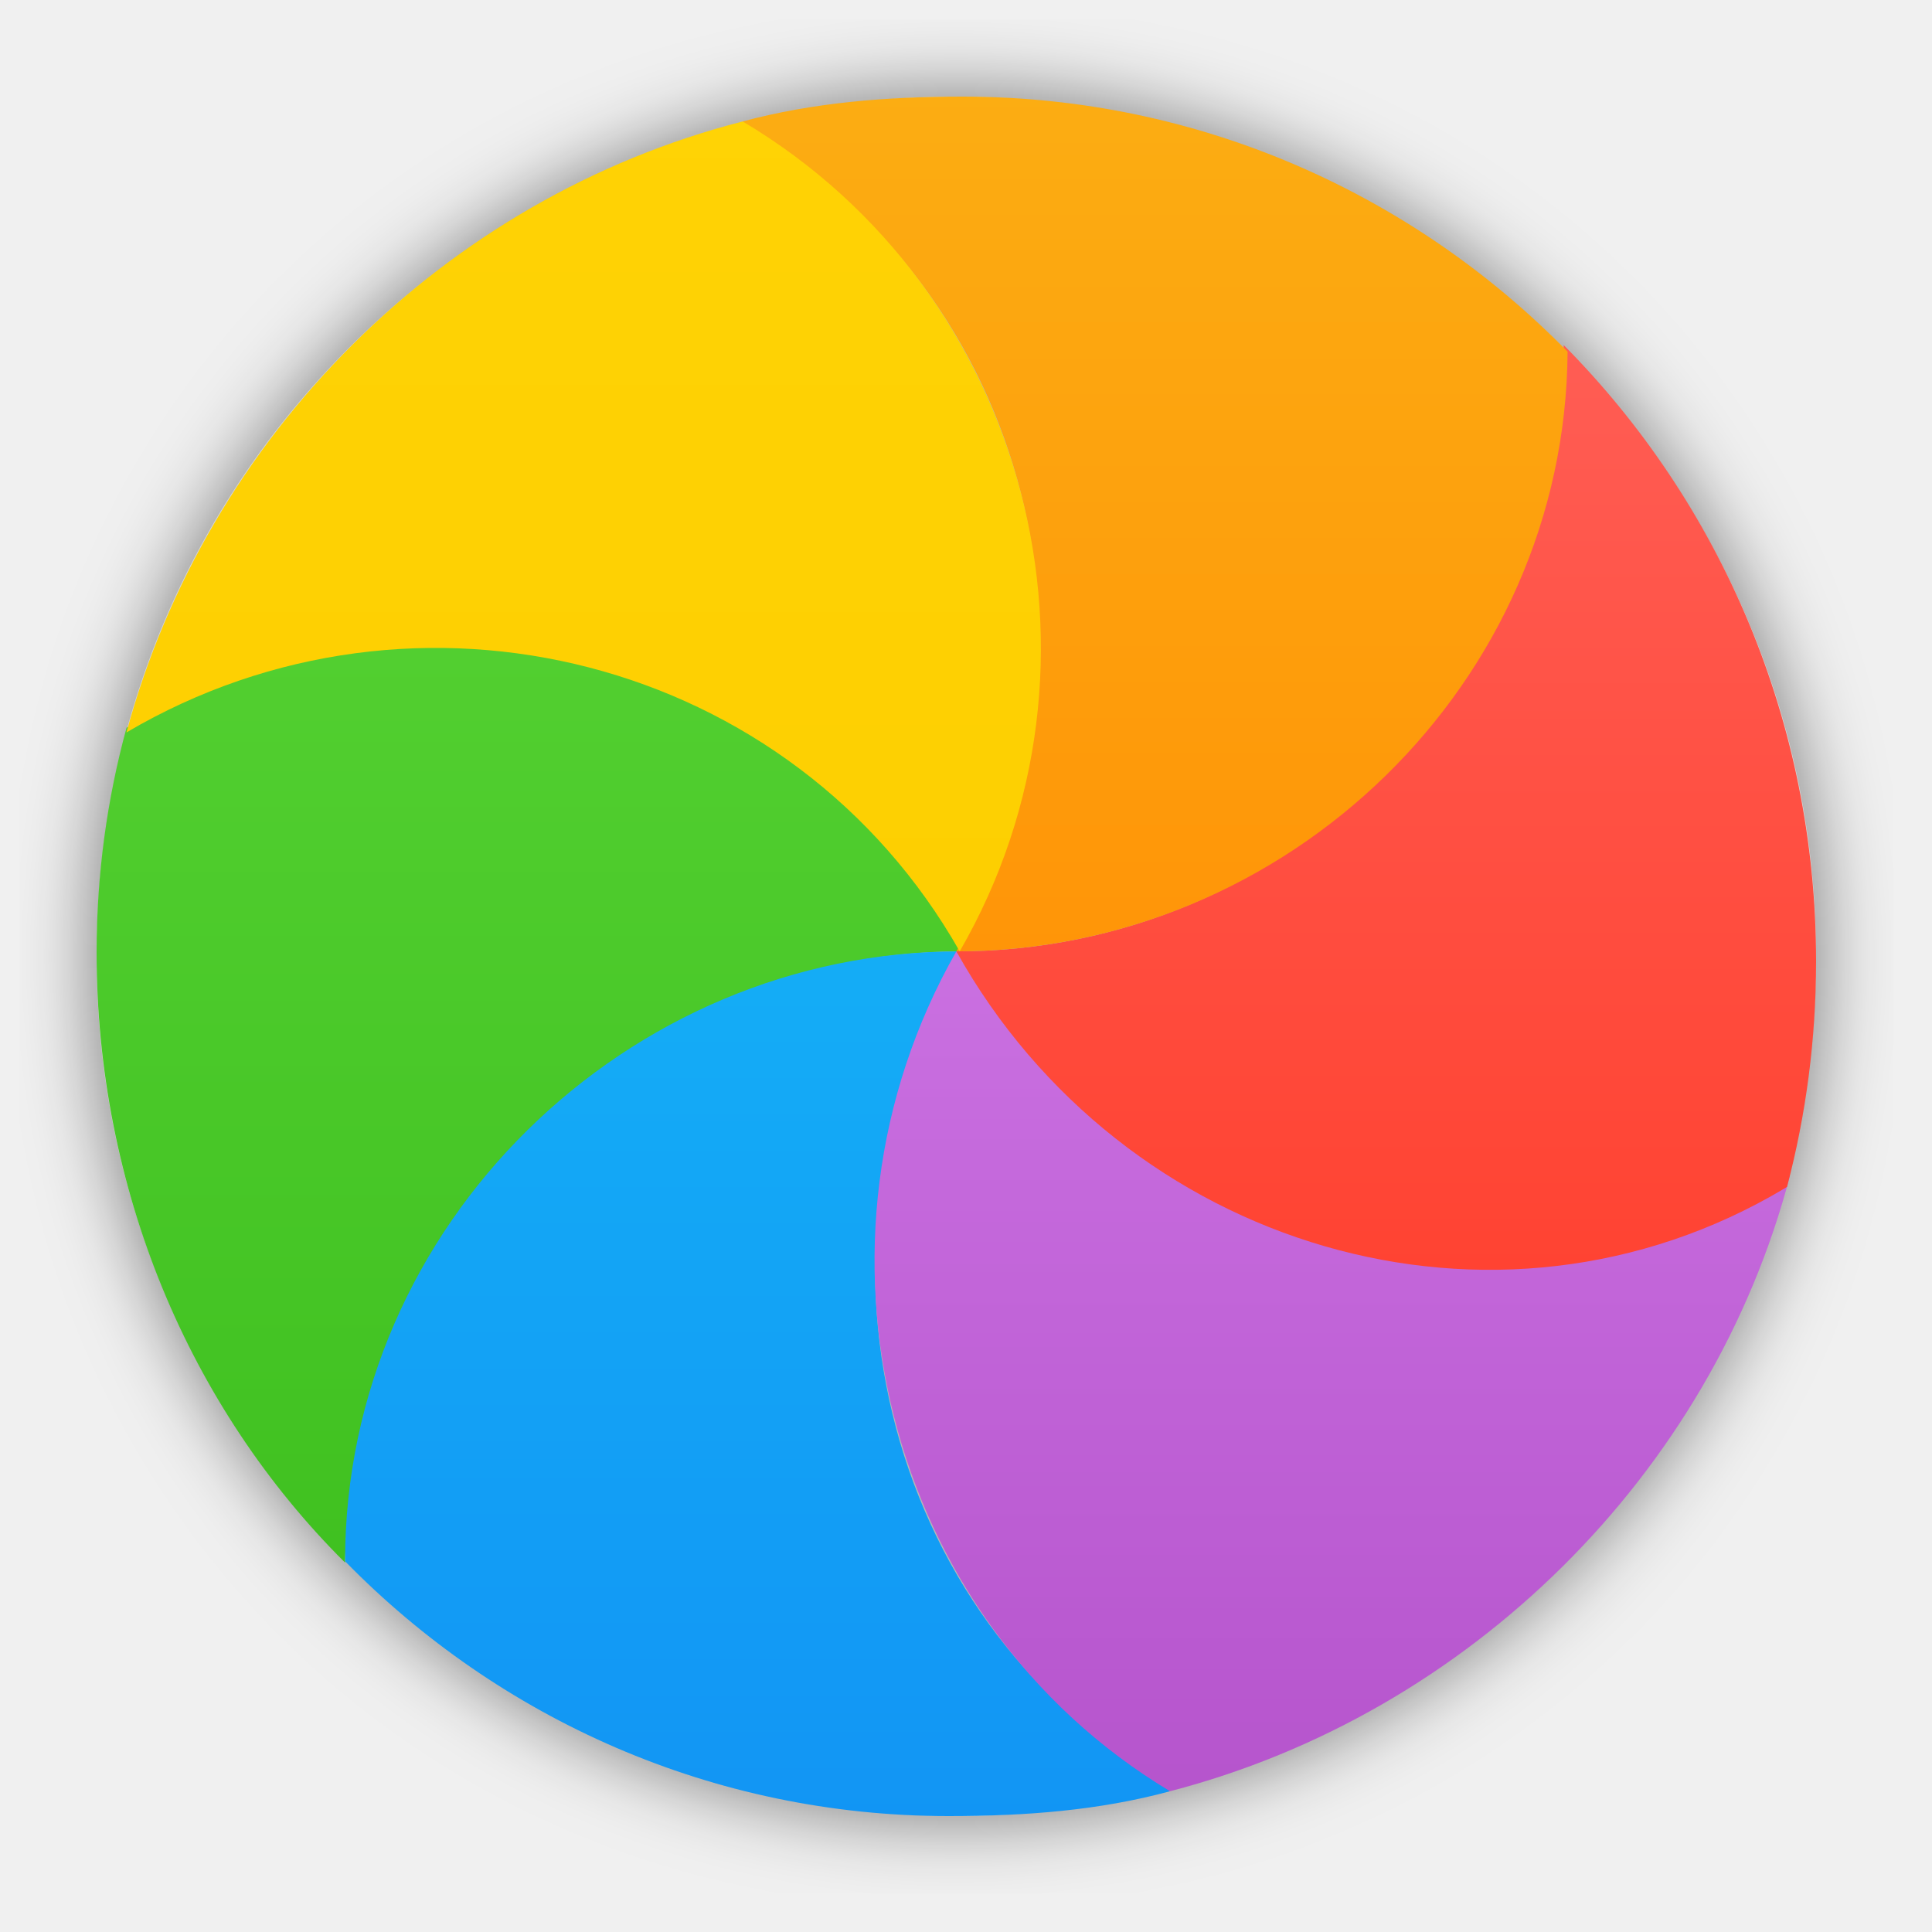
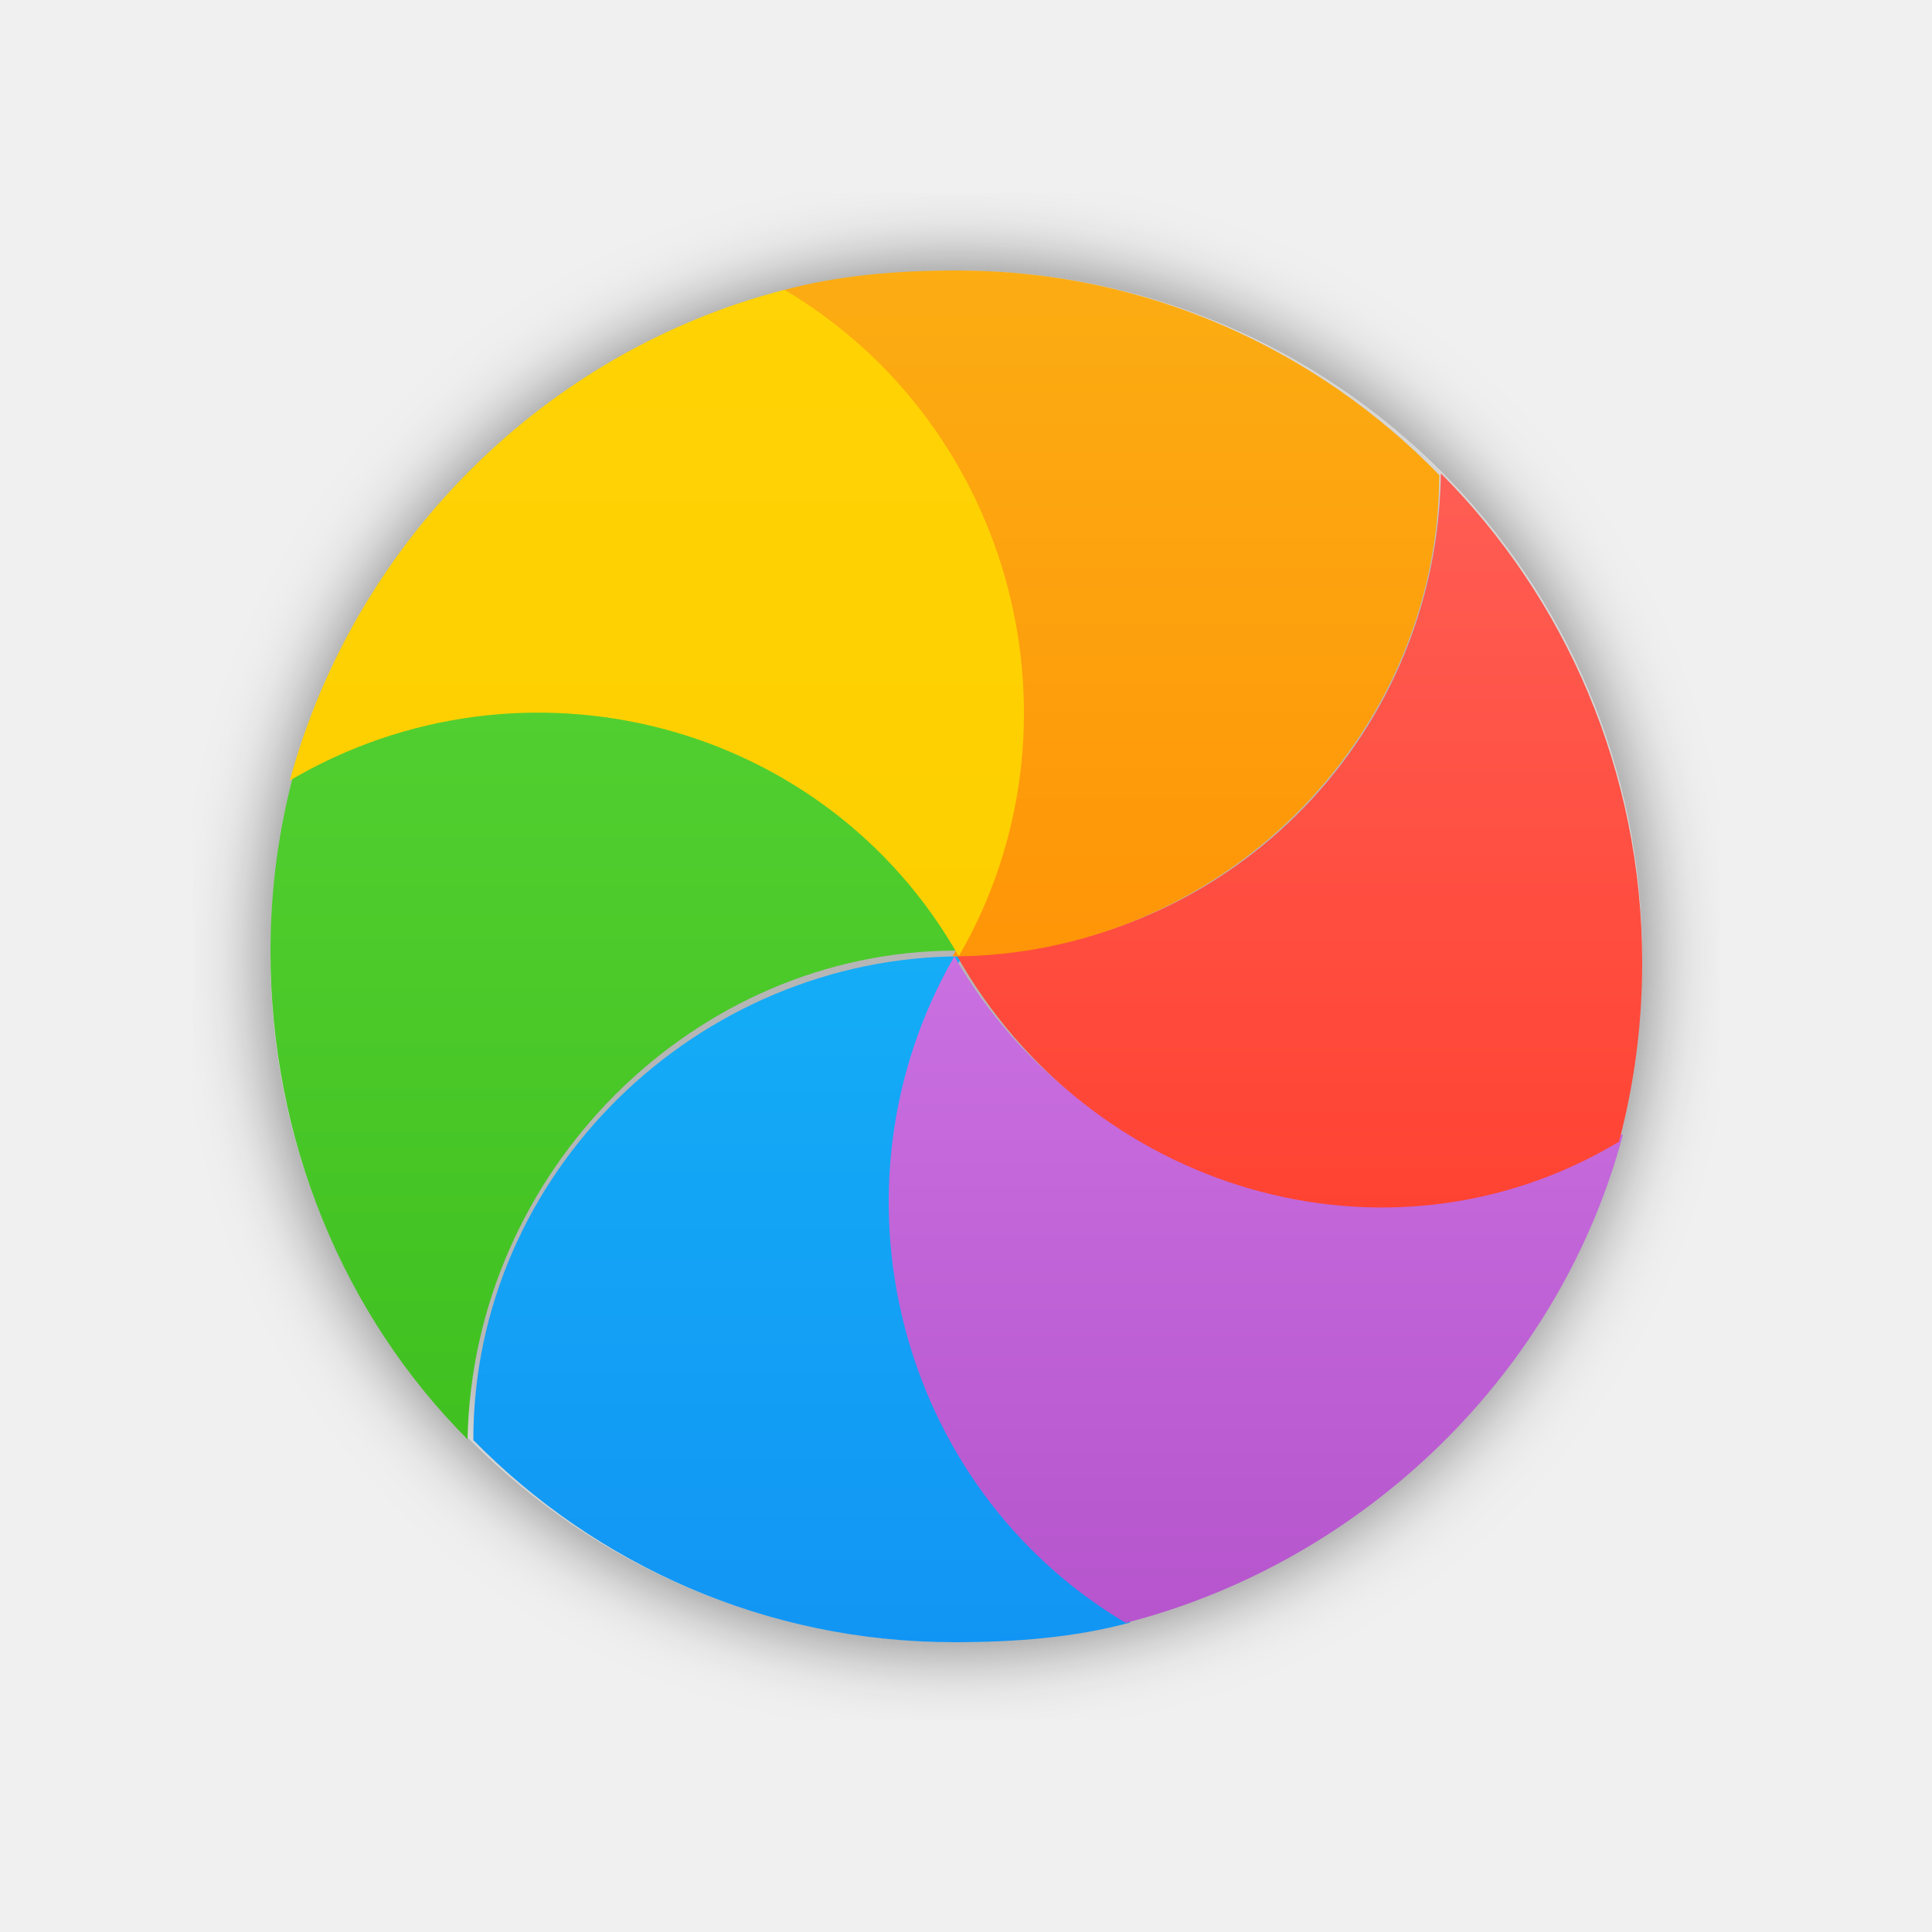
<svg xmlns="http://www.w3.org/2000/svg" width="200" height="200" viewBox="0 0 200 200" fill="none">
-   <g filter="url(#filter0_d)">
-     <circle cx="99" cy="99" r="89" fill="white" fill-opacity="0.46" />
+   <g filter="url(#filter0_d_42)">
+     <circle cx="99" cy="99" r="71" fill="white" fill-opacity="0.46" />
  </g>
  <g>
    <animateTransform attributeName="transform" type="rotate" from="0 99 99" to="360 99 99" additive="sum" begin="0s" dur="0.6s" repeatCount="1" />
-     <path d="M35.722 161.763C19.573 145.709 10 123.042 10 98.576C10 90.535 11.079 82.744 13.1 75.337C13.109 75.332 13.117 75.327 13.126 75.322C43.176 57.698 82.165 67.96 99.514 98.486C65.228 98.486 36.394 127.079 35.722 161.763Z" fill="url(#paint0_linear)" />
-     <path d="M35.723 161.625C35.723 161.615 35.723 161.604 35.723 161.594C35.723 126.74 64.937 98.486 99.287 98.486C82.112 128.67 90.936 167.266 120.684 184.693C120.829 184.778 120.975 185.344 121.122 185.428C113.814 187.419 106.131 188 98.202 188C73.765 188 51.656 177.911 35.723 161.625Z" fill="url(#paint1_linear)" />
-     <path d="M121.121 185.428C91.606 167.706 81.799 128.663 99 98.486C116.325 128.879 154.793 139.293 184.8 121.745C184.838 121.723 185.25 121.767 185.288 121.745C177.153 152.642 152.079 177.397 121.121 185.428Z" fill="url(#paint2_linear)" />
-     <path d="M184.99 122.871C186.953 115.426 188 107.598 188 99.52C188 74.563 178.005 51.986 161.873 35.723C161.453 70.967 133.211 98.486 99 98.486C116.239 129.344 154.869 140.844 184.728 123.028C184.815 122.976 184.903 122.924 184.99 122.871Z" fill="url(#paint3_linear)" />
-     <path d="M162.277 36.4C162.053 70.727 133.308 98.486 99 98.486C116.223 68.592 106.912 30.368 77.081 13.109C77.014 13.07 76.946 12.611 76.879 12.572C84.135 10.62 91.76 10 99.626 10C124.13 10 146.3 20.099 162.277 36.4Z" fill="url(#paint4_linear)" />
-     <path d="M13.087 75.825C21.429 45.139 45.909 20.529 76.879 12.572C106.441 30.128 116.584 68.675 99.347 98.485C82.045 67.969 43.051 58.182 13.112 75.81C13.103 75.815 13.095 75.82 13.087 75.825Z" fill="url(#paint5_linear)" />
+     <path d="M48.402 149C35.593 136.164 28 118.04 28 98.478C28 92.049 28.856 85.819 30.459 79.897C30.466 79.893 30.472 79.889 30.479 79.885C54.314 65.794 85.239 73.999 99 98.406C71.805 98.406 48.934 121.268 48.402 149Z" fill="url(#paint0_linear_42)" />
+     <path d="M49 149.08C49 149.072 49 149.063 49 149.055C49 121.41 72.262 99 99.614 99C85.938 122.941 92.964 153.554 116.651 167.376C116.767 167.444 116.884 167.893 117 167.96C111.181 169.539 105.063 170 98.75 170C79.291 170 61.687 161.998 49 149.08Z" fill="url(#paint1_linear_42)" />
+     <path d="M116.535 168C92.862 153.935 84.996 122.95 98.793 99C112.688 123.121 143.541 131.386 167.609 117.459C167.639 117.442 167.97 117.477 168 117.459C161.475 141.98 141.365 161.627 116.535 168Z" fill="url(#paint2_linear_42)" />
+     <path d="M167.599 118.188C169.165 112.277 170 106.062 170 99.649C170 79.835 162.026 61.911 149.157 49C148.822 76.98 126.292 98.828 99 98.828C112.752 123.326 143.57 132.456 167.39 118.312C167.46 118.271 167.529 118.229 167.599 118.188Z" fill="url(#paint3_linear_42)" />
+     <path d="M149 49.183C148.821 76.727 125.933 99 98.615 99C112.329 75.014 104.914 44.343 81.161 30.495C81.107 30.463 81.054 30.095 81 30.064C86.778 28.498 92.85 28 99.113 28C118.625 28 136.278 36.103 149 49.183Z" fill="url(#paint4_linear_42)" />
+     <path d="M30 80.801C36.697 56.156 56.35 36.391 81.213 30C104.947 44.1 113.09 75.058 99.252 99C85.361 74.491 54.056 66.631 30.02 80.789C30.014 80.793 30.007 80.797 30 80.801Z" fill="url(#paint5_linear_42)" />
  </g>
  <defs>
-     <filter id="filter0_d" x="2" y="2" width="194" height="194" filterUnits="userSpaceOnUse" color-interpolation-filters="sRGB">
+     <filter id="filter0_d_42" x="20" y="20" width="158" height="158" filterUnits="userSpaceOnUse" color-interpolation-filters="sRGB">
      <feFlood flood-opacity="0" result="BackgroundImageFix" />
-       <feColorMatrix in="SourceAlpha" type="matrix" values="0 0 0 0 0 0 0 0 0 0 0 0 0 0 0 0 0 0 127 0" />
+       <feColorMatrix in="SourceAlpha" type="matrix" values="0 0 0 0 0 0 0 0 0 0 0 0 0 0 0 0 0 0 127 0" result="hardAlpha" />
      <feOffset />
      <feGaussianBlur stdDeviation="4" />
      <feColorMatrix type="matrix" values="0 0 0 0 0 0 0 0 0 0 0 0 0 0 0 0 0 0 0.5 0" />
-       <feBlend mode="normal" in2="BackgroundImageFix" result="effect1_dropShadow" />
-       <feBlend mode="normal" in="SourceGraphic" in2="effect1_dropShadow" result="shape" />
+       <feBlend mode="normal" in2="BackgroundImageFix" result="effect1_dropShadow_42" />
+       <feBlend mode="normal" in="SourceGraphic" in2="effect1_dropShadow_42" result="shape" />
    </filter>
-     <linearGradient id="paint0_linear" x1="46.594" y1="66.761" x2="46.594" y2="187.325" gradientUnits="userSpaceOnUse">
+     <linearGradient id="paint0_linear_42" x1="57.025" y1="73.04" x2="57.025" y2="169.439" gradientUnits="userSpaceOnUse">
      <stop stop-color="#52CF30" />
      <stop offset="1" stop-color="#3BBD1C" />
    </linearGradient>
-     <linearGradient id="paint1_linear" x1="89.908" y1="98.486" x2="89.908" y2="203.665" gradientUnits="userSpaceOnUse">
+     <linearGradient id="paint1_linear_42" x1="92.146" y1="99" x2="92.146" y2="182.425" gradientUnits="userSpaceOnUse">
      <stop stop-color="#14ADF6" />
      <stop offset="1" stop-color="#1191F4" />
    </linearGradient>
-     <linearGradient id="paint2_linear" x1="147.072" y1="98.486" x2="147.072" y2="193.333" gradientUnits="userSpaceOnUse">
+     <linearGradient id="paint2_linear_42" x1="137.349" y1="99" x2="137.349" y2="174.274" gradientUnits="userSpaceOnUse">
      <stop stop-color="#CA70E1" />
      <stop offset="1" stop-color="#B452CB" />
    </linearGradient>
-     <linearGradient id="paint3_linear" x1="151.473" y1="9.804" x2="151.473" y2="131.683" gradientUnits="userSpaceOnUse">
+     <linearGradient id="paint3_linear_42" x1="140.861" y1="28.423" x2="140.861" y2="125.183" gradientUnits="userSpaceOnUse">
      <stop stop-color="#FF645D" />
      <stop offset="1" stop-color="#FF4332" />
    </linearGradient>
-     <linearGradient id="paint4_linear" x1="107.943" y1="-5.681" x2="107.943" y2="98.486" gradientUnits="userSpaceOnUse">
+     <linearGradient id="paint4_linear_42" x1="105.735" y1="15.418" x2="105.735" y2="99" gradientUnits="userSpaceOnUse">
      <stop stop-color="#FBB114" />
      <stop offset="1" stop-color="#FF9508" />
    </linearGradient>
-     <linearGradient id="paint5_linear" x1="50.959" y1="4.688" x2="50.959" y2="98.521" gradientUnits="userSpaceOnUse">
+     <linearGradient id="paint5_linear_42" x1="60.404" y1="23.668" x2="60.404" y2="99.029" gradientUnits="userSpaceOnUse">
      <stop stop-color="#FFD305" />
      <stop offset="1" stop-color="#FDCF01" />
    </linearGradient>
  </defs>
</svg>
